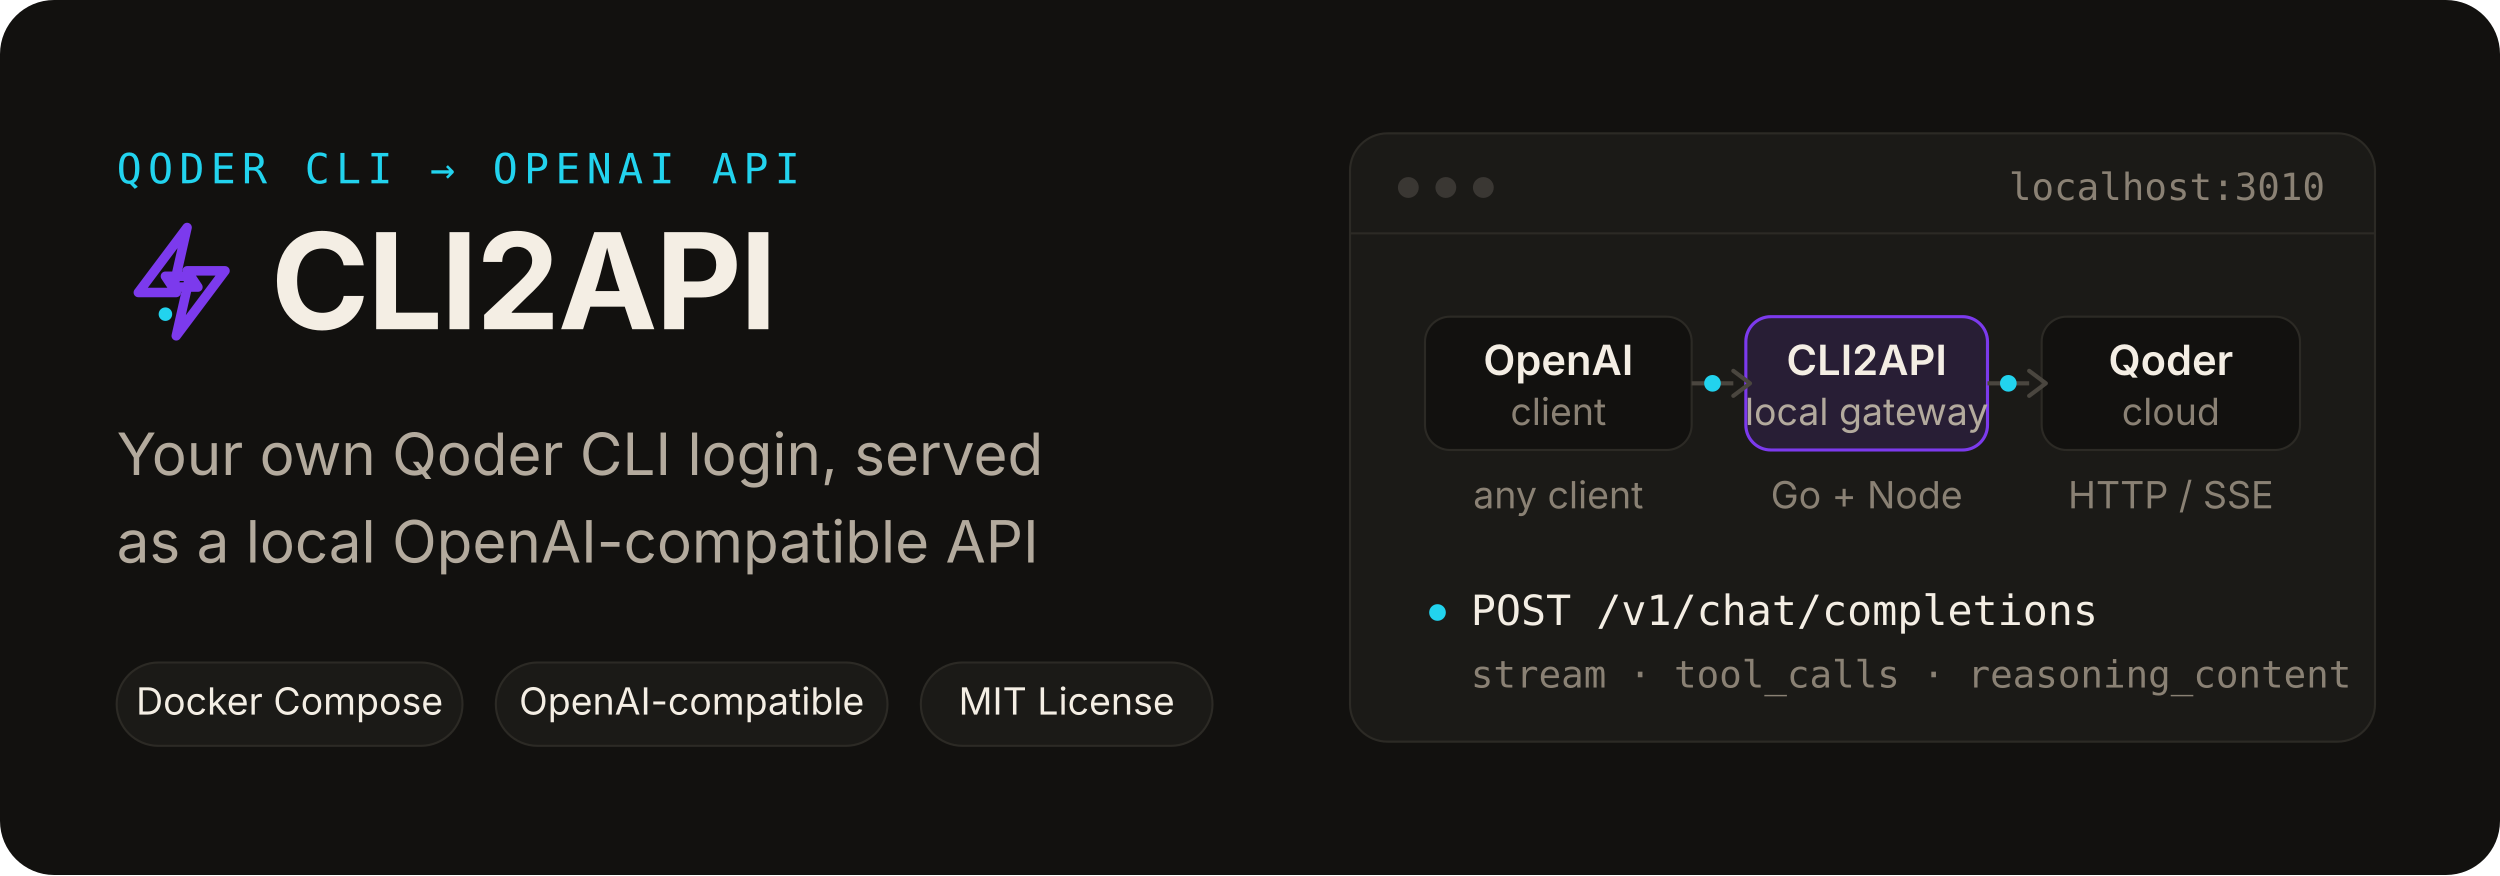
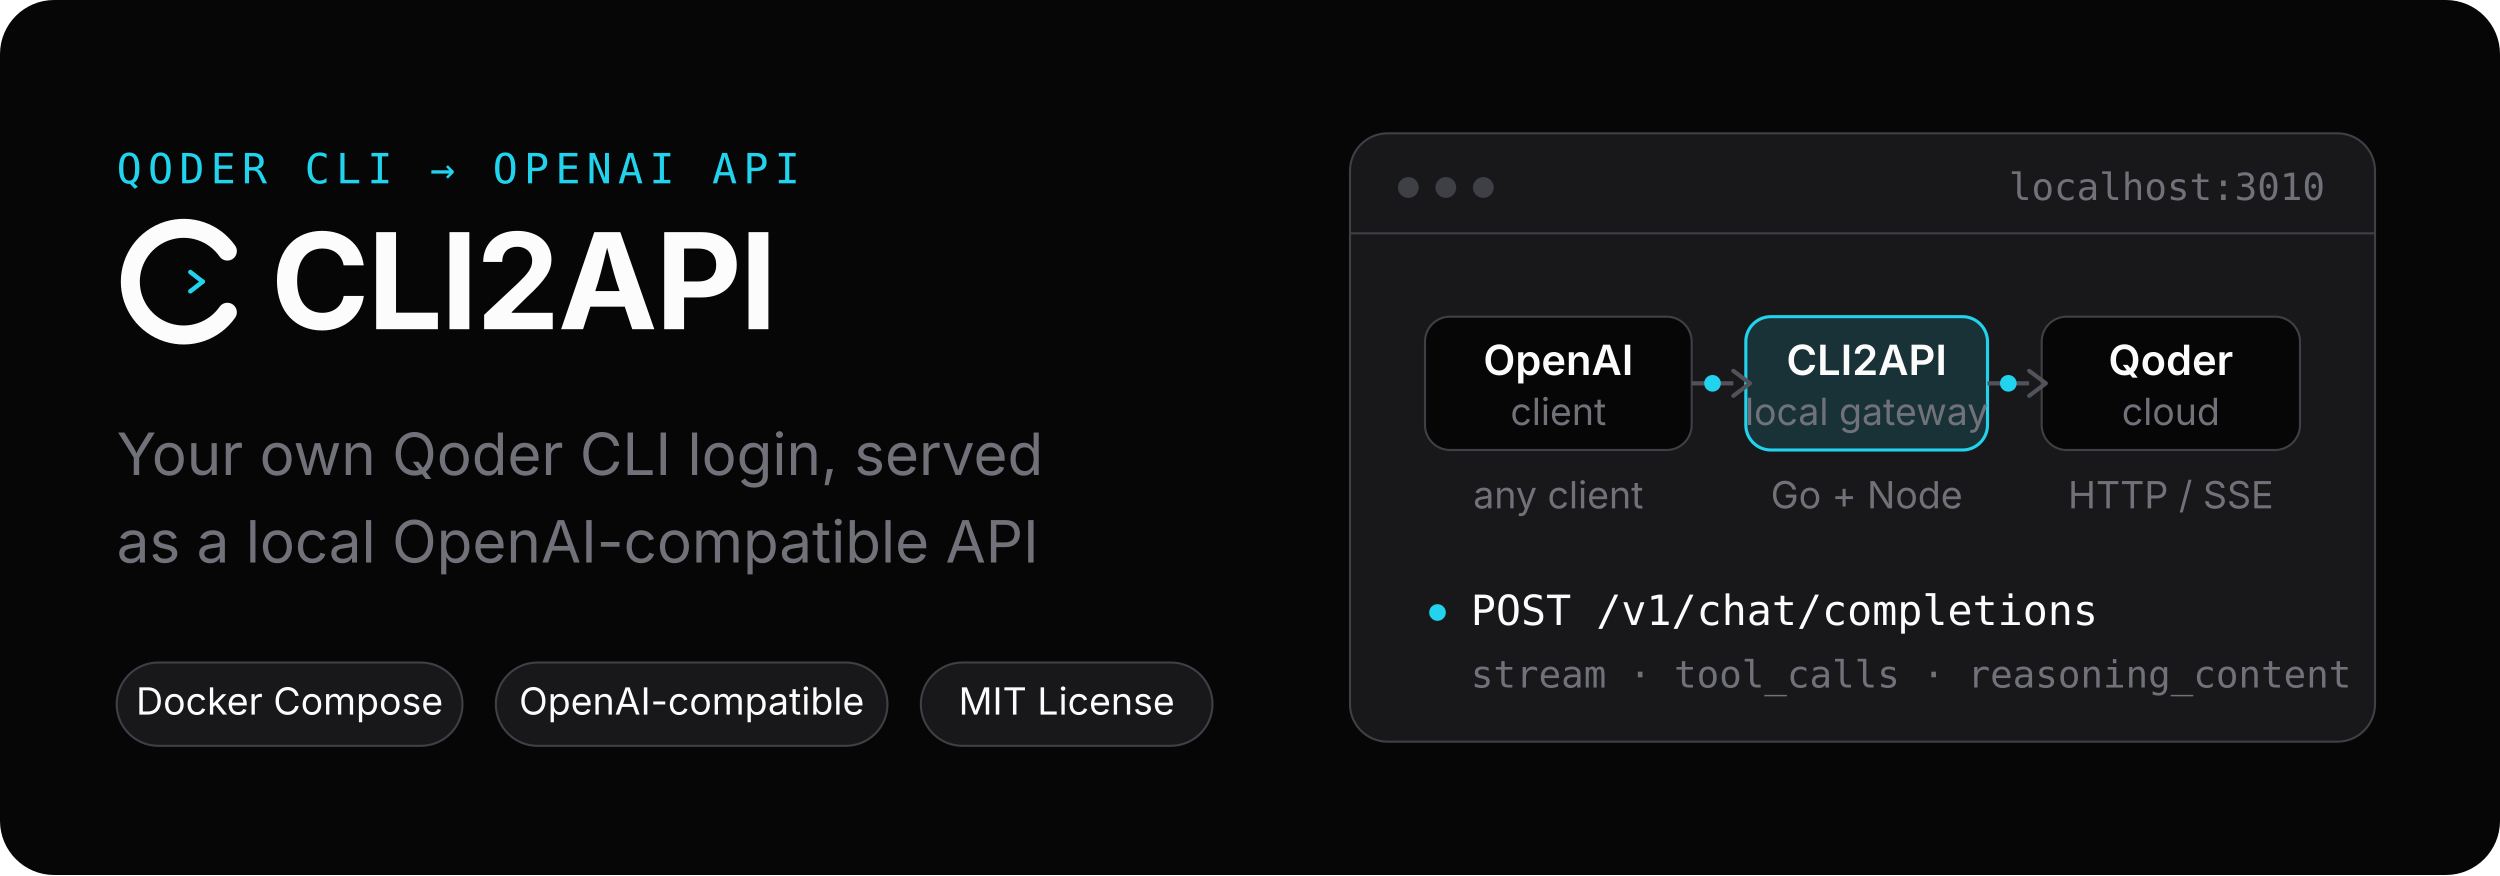
<svg xmlns="http://www.w3.org/2000/svg" width="1200" height="420" viewBox="0 0 1200 420" role="img" aria-labelledby="hero-title-en hero-desc-en" font-family="-apple-system, BlinkMacSystemFont, 'Segoe UI', 'PingFang SC', system-ui, sans-serif">
-   <rect width="1200" height="420" rx="26" fill="#12110f" />
+   <rect width="1200" height="420" rx="26" fill="#060607" />
  <g id="title-block">
    <text x="56" y="88" font-family="ui-monospace, 'SF Mono', Menlo, Consolas, monospace" font-size="20" letter-spacing="3" fill="#22D3EE">QODER CLI → OPENAI API</text>
-     <g transform="translate(56 104) scale(2.6)" fill="none">
-       <path d="M13 2 L4 14 H11 L9 11 H13.5 L11 22 L20 10 H13 L15 13 H10.5 Z" stroke="#7C3AED" stroke-width="1.75" stroke-linejoin="round" stroke-linecap="round" />
-       <circle cx="9" cy="18" r="1.25" fill="#22D3EE" />
+     <g transform="translate(36 84) scale(0.8)" fill="none">
+       <path fill="none" stroke="#FCFCFC" stroke-width="11.4" stroke-linecap="round" stroke-linejoin="round" d="M 91.413 45.646 A 32.000 32.000 0 1 0 91.413 82.354" />
+       <path fill="none" stroke="#22D3EE" stroke-width="2.7" stroke-linecap="round" stroke-linejoin="round" d="M 69.200 58.228 L 76.600 64.000" />
+       <path fill="none" stroke="#22D3EE" stroke-width="2.7" stroke-linecap="round" stroke-linejoin="round" d="M 69.200 69.772 L 76.600 64.000" />
    </g>
-     <text x="130" y="158" font-size="64" font-weight="700" letter-spacing="-1" fill="#f4eee4">CLI2API</text>
-     <text x="56" y="228" font-size="28" fill="#b3aa9d">Your own Qoder CLI login, served</text>
-     <text x="56" y="270" font-size="28" fill="#b3aa9d">as a local OpenAI-compatible API</text>
-     <g font-size="18" fill="#f4eee4">
-       <rect x="56" y="318" width="166" height="40" rx="20" fill="#1b1a17" stroke="#2c2a25" />
+     <text x="130" y="158" font-size="64" font-weight="700" letter-spacing="-1" fill="#FCFCFC">CLI2API</text>
+     <text x="56" y="228" font-size="28" fill="#71717A">Your own Qoder CLI login, served</text>
+     <text x="56" y="270" font-size="28" fill="#71717A">as a local OpenAI-compatible API</text>
+     <g font-size="18" fill="#FCFCFC">
+       <rect x="56" y="318" width="166" height="40" rx="20" fill="#18181B" stroke="#3F3F46" />
      <text x="139" y="343" text-anchor="middle">Docker Compose</text>
-       <rect x="238" y="318" width="188" height="40" rx="20" fill="#1b1a17" stroke="#2c2a25" />
+       <rect x="238" y="318" width="188" height="40" rx="20" fill="#18181B" stroke="#3F3F46" />
      <text x="332" y="343" text-anchor="middle">OpenAI-compatible</text>
-       <rect x="442" y="318" width="140" height="40" rx="20" fill="#1b1a17" stroke="#2c2a25" />
+       <rect x="442" y="318" width="140" height="40" rx="20" fill="#18181B" stroke="#3F3F46" />
      <text x="512" y="343" text-anchor="middle">MIT License</text>
    </g>
  </g>
  <g id="flow-panel">
-     <rect x="648" y="64" width="492" height="292" rx="18" fill="#1b1a17" stroke="#2c2a25" />
-     <circle cx="676" cy="90" r="5" fill="#3a3733" />
-     <circle cx="694" cy="90" r="5" fill="#3a3733" />
-     <circle cx="712" cy="90" r="5" fill="#3a3733" />
-     <text x="1116" y="96" text-anchor="end" font-family="ui-monospace, 'SF Mono', Menlo, Consolas, monospace" font-size="18" fill="#8a8174">localhost:3010</text>
-     <line x1="648" y1="112" x2="1140" y2="112" stroke="#2c2a25" />
-     <rect x="684" y="152" width="128" height="64" rx="12" fill="#12110f" stroke="#2c2a25" />
-     <text x="748" y="180" text-anchor="middle" font-size="20" font-weight="600" fill="#f4eee4">OpenAI</text>
-     <text x="748" y="204" text-anchor="middle" font-size="18" fill="#8a8174">client</text>
-     <rect x="838" y="152" width="116" height="64" rx="12" fill="#7C3AED" fill-opacity="0.14" stroke="#7C3AED" stroke-width="1.5" />
-     <text x="896" y="180" text-anchor="middle" font-size="20" font-weight="600" fill="#f4eee4">CLI2API</text>
-     <text x="896" y="204" text-anchor="middle" font-size="18" fill="#b3aa9d">local gateway</text>
-     <rect x="980" y="152" width="124" height="64" rx="12" fill="#12110f" stroke="#2c2a25" />
-     <text x="1042" y="180" text-anchor="middle" font-size="20" font-weight="600" fill="#f4eee4">Qoder</text>
-     <text x="1042" y="204" text-anchor="middle" font-size="18" fill="#8a8174">cloud</text>
-     <line x1="812" y1="184" x2="832" y2="184" stroke="#4a463f" stroke-width="2" />
-     <path d="M832 178 l8 6 -8 6" fill="none" stroke="#4a463f" stroke-width="2" stroke-linecap="round" stroke-linejoin="round" />
+     <rect x="648" y="64" width="492" height="292" rx="18" fill="#18181B" stroke="#3F3F46" />
+     <circle cx="676" cy="90" r="5" fill="#3F3F46" />
+     <circle cx="694" cy="90" r="5" fill="#3F3F46" />
+     <circle cx="712" cy="90" r="5" fill="#3F3F46" />
+     <text x="1116" y="96" text-anchor="end" font-family="ui-monospace, 'SF Mono', Menlo, Consolas, monospace" font-size="18" fill="#71717A">localhost:3010</text>
+     <line x1="648" y1="112" x2="1140" y2="112" stroke="#3F3F46" />
+     <rect x="684" y="152" width="128" height="64" rx="12" fill="#060607" stroke="#3F3F46" />
+     <text x="748" y="180" text-anchor="middle" font-size="20" font-weight="600" fill="#FCFCFC">OpenAI</text>
+     <text x="748" y="204" text-anchor="middle" font-size="18" fill="#71717A">client</text>
+     <rect x="838" y="152" width="116" height="64" rx="12" fill="#22D3EE" fill-opacity="0.14" stroke="#22D3EE" stroke-width="1.5" />
+     <text x="896" y="180" text-anchor="middle" font-size="20" font-weight="600" fill="#FCFCFC">CLI2API</text>
+     <text x="896" y="204" text-anchor="middle" font-size="18" fill="#71717A">local gateway</text>
+     <rect x="980" y="152" width="124" height="64" rx="12" fill="#060607" stroke="#3F3F46" />
+     <text x="1042" y="180" text-anchor="middle" font-size="20" font-weight="600" fill="#FCFCFC">Qoder</text>
+     <text x="1042" y="204" text-anchor="middle" font-size="18" fill="#71717A">cloud</text>
+     <line x1="812" y1="184" x2="832" y2="184" stroke="#52525B" stroke-width="2" />
+     <path d="M832 178 l8 6 -8 6" fill="none" stroke="#52525B" stroke-width="2" stroke-linecap="round" stroke-linejoin="round" />
    <circle cx="822" cy="184" r="4" fill="#22D3EE" />
-     <line x1="954" y1="184" x2="974" y2="184" stroke="#4a463f" stroke-width="2" />
-     <path d="M974 178 l8 6 -8 6" fill="none" stroke="#4a463f" stroke-width="2" stroke-linecap="round" stroke-linejoin="round" />
+     <line x1="954" y1="184" x2="974" y2="184" stroke="#52525B" stroke-width="2" />
+     <path d="M974 178 l8 6 -8 6" fill="none" stroke="#52525B" stroke-width="2" stroke-linecap="round" stroke-linejoin="round" />
    <circle cx="964" cy="184" r="4" fill="#22D3EE" />
-     <text x="748" y="244" text-anchor="middle" font-size="18" fill="#8a8174">any client</text>
-     <text x="896" y="244" text-anchor="middle" font-size="18" fill="#8a8174">Go + Node</text>
-     <text x="1042" y="244" text-anchor="middle" font-size="18" fill="#8a8174">HTTP / SSE</text>
+     <text x="748" y="244" text-anchor="middle" font-size="18" fill="#71717A">any client</text>
+     <text x="896" y="244" text-anchor="middle" font-size="18" fill="#71717A">Go + Node</text>
+     <text x="1042" y="244" text-anchor="middle" font-size="18" fill="#71717A">HTTP / SSE</text>
    <circle cx="690" cy="294" r="4" fill="#22D3EE" />
-     <text x="706" y="300" font-family="ui-monospace, 'SF Mono', Menlo, Consolas, monospace" font-size="20" fill="#f4eee4">POST /v1/chat/completions</text>
-     <text x="706" y="330" font-family="ui-monospace, 'SF Mono', Menlo, Consolas, monospace" font-size="18" fill="#8a8174">stream · tool_calls · reasoning_content</text>
+     <text x="706" y="300" font-family="ui-monospace, 'SF Mono', Menlo, Consolas, monospace" font-size="20" fill="#FCFCFC">POST /v1/chat/completions</text>
+     <text x="706" y="330" font-family="ui-monospace, 'SF Mono', Menlo, Consolas, monospace" font-size="18" fill="#71717A">stream · tool_calls · reasoning_content</text>
  </g>
</svg>
